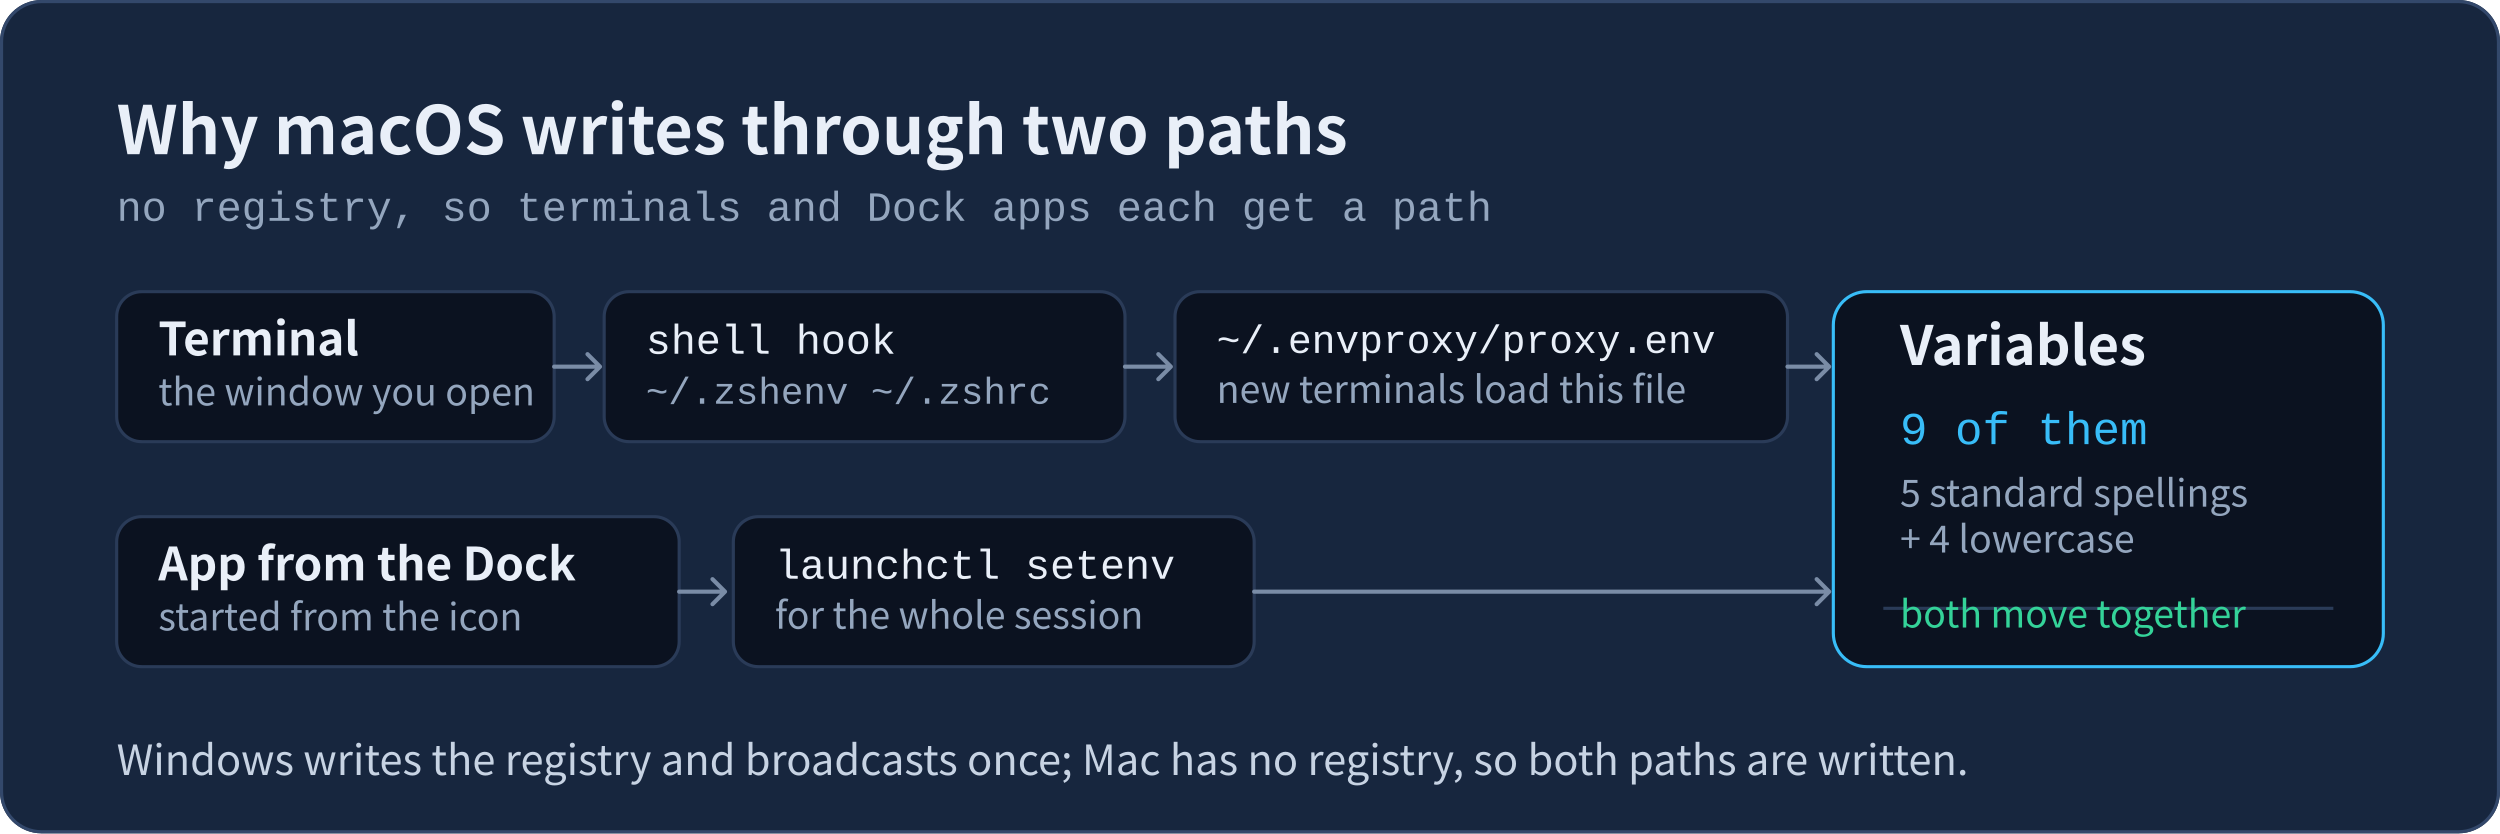
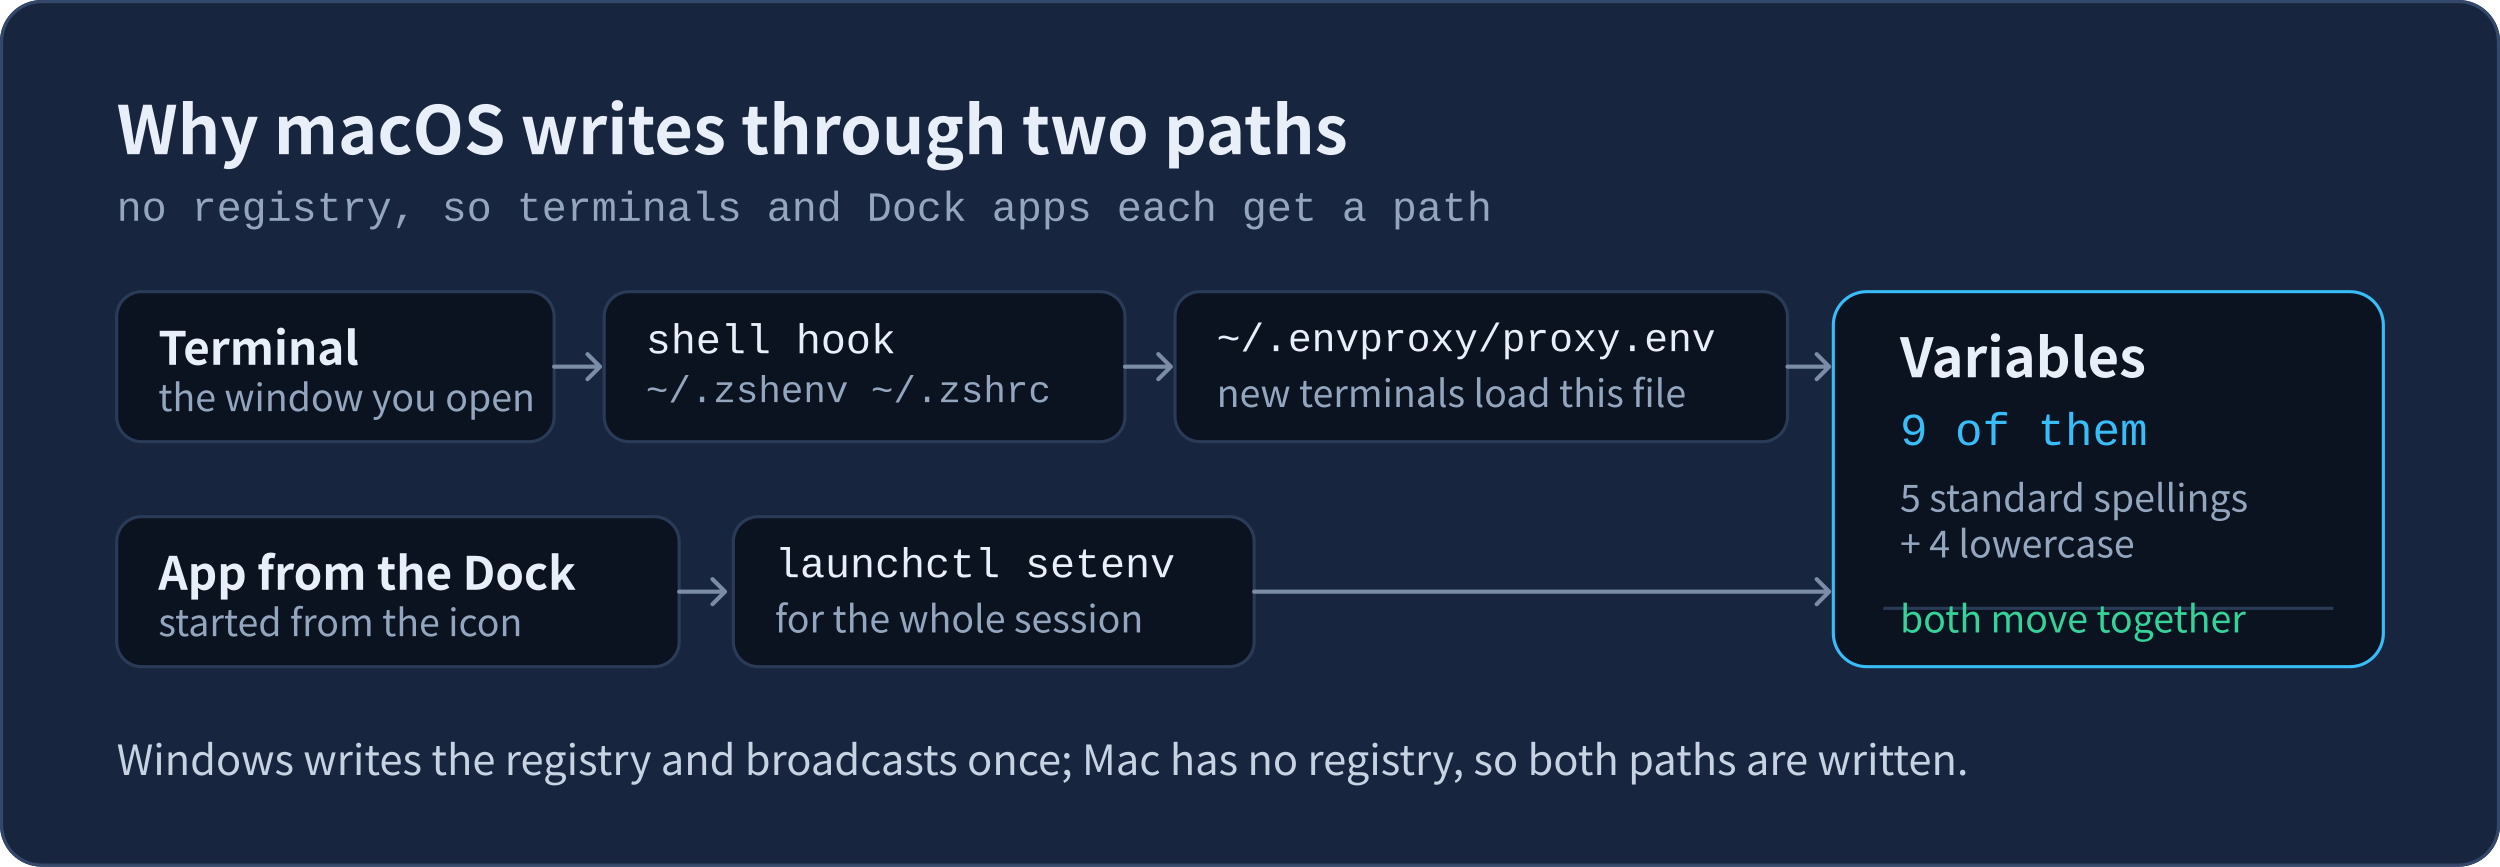
- <svg xmlns="http://www.w3.org/2000/svg" width="1200" height="400" viewBox="0 0 1200 400" role="img" aria-labelledby="macTitle macDesc">
-   <rect width="1200" height="400" rx="20" fill="#17263E" />
-   <rect x="0.75" y="0.75" width="1198.5" height="398.5" rx="19.25" fill="none" stroke="#33486B" stroke-width="1.5" />
-   <g id="heading" font-family="-apple-system, BlinkMacSystemFont, 'Segoe UI', 'PingFang SC', 'Noto Sans CJK SC', sans-serif">
+ <svg xmlns="http://www.w3.org/2000/svg" width="1200" height="416" viewBox="0 0 1200 416" role="img" aria-labelledby="macTitle macDesc" font-family="-apple-system, BlinkMacSystemFont, 'Segoe UI', 'PingFang SC', 'Noto Sans CJK SC', sans-serif">
+   <rect width="1200" height="416" rx="20" fill="#17263E" />
+   <rect x="0.75" y="0.75" width="1198.5" height="414.5" rx="19.25" fill="none" stroke="#33486B" stroke-width="1.5" />
+   <g id="heading">
    <text x="56" y="74" font-size="32" font-weight="700" fill="#E9EFF8">Why macOS writes through two paths</text>
    <text x="56" y="106" font-family="ui-monospace, SFMono-Regular, Menlo, Consolas, 'Liberation Mono', monospace" font-size="20" fill="#94A6BE">no registry, so terminals and Dock apps each get a path</text>
  </g>
-   <g id="terminal-path" font-family="-apple-system, BlinkMacSystemFont, 'Segoe UI', 'PingFang SC', 'Noto Sans CJK SC', sans-serif">
+   <g id="terminal-path">
    <rect x="56" y="140" width="210" height="72" rx="12" fill="#0B1220" stroke="#2A3B58" stroke-width="1.5" />
-     <text x="76" y="170.6" font-size="22" font-weight="700" fill="#E9EFF8">Terminal</text>
-     <text x="76" y="194.6" font-size="18" fill="#94A6BE">the window you open</text>
+     <text x="76" y="165.5" dominant-baseline="central" font-size="22" font-weight="700" fill="#E9EFF8">Terminal</text>
+     <text x="76" y="189.5" dominant-baseline="central" font-size="18" fill="#94A6BE">the window you open</text>
    <rect x="290" y="140" width="250" height="72" rx="12" fill="#0B1220" stroke="#2A3B58" stroke-width="1.5" />
-     <text x="310" y="169.8" font-family="ui-monospace, SFMono-Regular, Menlo, Consolas, 'Liberation Mono', monospace" font-size="20" fill="#E9EFF8">shell hook</text>
-     <text x="310" y="193.8" font-family="ui-monospace, SFMono-Regular, Menlo, Consolas, 'Liberation Mono', monospace" font-size="18" fill="#94A6BE">~/.zshenv  ~/.zshrc</text>
+     <text x="310" y="164.25" dominant-baseline="central" font-family="ui-monospace, SFMono-Regular, Menlo, Consolas, 'Liberation Mono', monospace" font-size="20" fill="#E9EFF8">shell hook</text>
+     <text x="310" y="188.25" dominant-baseline="central" font-family="ui-monospace, SFMono-Regular, Menlo, Consolas, 'Liberation Mono', monospace" font-size="18" fill="#94A6BE">~/.zshenv  ~/.zshrc</text>
    <rect x="564" y="140" width="294" height="72" rx="12" fill="#0B1220" stroke="#2A3B58" stroke-width="1.5" />
-     <text x="584" y="169.4" font-family="ui-monospace, SFMono-Regular, Menlo, Consolas, 'Liberation Mono', monospace" font-size="19" fill="#E9EFF8">~/.envproxy/proxy.env</text>
-     <text x="584" y="193.4" font-size="18" fill="#94A6BE">new terminals load this file</text>
+     <text x="584" y="163.5" dominant-baseline="central" font-family="ui-monospace, SFMono-Regular, Menlo, Consolas, 'Liberation Mono', monospace" font-size="19" fill="#E9EFF8">~/.envproxy/proxy.env</text>
+     <text x="584" y="187.5" dominant-baseline="central" font-size="18" fill="#94A6BE">new terminals load this file</text>
  </g>
-   <g id="dock-path" font-family="-apple-system, BlinkMacSystemFont, 'Segoe UI', 'PingFang SC', 'Noto Sans CJK SC', sans-serif">
+   <g id="dock-path">
    <rect x="56" y="248" width="270" height="72" rx="12" fill="#0B1220" stroke="#2A3B58" stroke-width="1.5" />
-     <text x="76" y="278.6" font-size="22" font-weight="700" fill="#E9EFF8">App from the Dock</text>
-     <text x="76" y="302.6" font-size="18" fill="#94A6BE">started from the icon</text>
+     <text x="76" y="273.5" dominant-baseline="central" font-size="22" font-weight="700" fill="#E9EFF8">App from the Dock</text>
+     <text x="76" y="297.5" dominant-baseline="central" font-size="18" fill="#94A6BE">started from the icon</text>
    <rect x="352" y="248" width="250" height="72" rx="12" fill="#0B1220" stroke="#2A3B58" stroke-width="1.5" />
-     <text x="372" y="277.8" font-family="ui-monospace, SFMono-Regular, Menlo, Consolas, 'Liberation Mono', monospace" font-size="20" fill="#E9EFF8">launchctl setenv</text>
-     <text x="372" y="301.8" font-size="18" fill="#94A6BE">for the whole session</text>
+     <text x="372" y="271.75" dominant-baseline="central" font-family="ui-monospace, SFMono-Regular, Menlo, Consolas, 'Liberation Mono', monospace" font-size="20" fill="#E9EFF8">launchctl setenv</text>
+     <text x="372" y="295.75" dominant-baseline="central" font-size="18" fill="#94A6BE">for the whole session</text>
  </g>
  <g id="arrows" fill="none" stroke="#7A8CA6" stroke-width="2" stroke-linecap="round" stroke-linejoin="round">
    <path d="M266 176H288M282 170L288 176L282 182" />
    <path d="M540 176H562M556 170L562 176L556 182" />
    <path d="M858 176H878M872 170L878 176L872 182" />
    <path d="M326 284H348M342 278L348 284L342 290" />
    <path d="M602 284H878M872 278L878 284L872 290" />
  </g>
-   <g id="variables" font-family="-apple-system, BlinkMacSystemFont, 'Segoe UI', 'PingFang SC', 'Noto Sans CJK SC', sans-serif">
+   <g id="variables">
    <rect x="880" y="140" width="264" height="180" rx="16" fill="#0B1220" stroke="#38BDF8" stroke-width="1.5" />
-     <text x="912" y="175.2" font-size="26" font-weight="700" fill="#E9EFF8">Variables</text>
-     <text x="912" y="213.2" font-family="ui-monospace, SFMono-Regular, Menlo, Consolas, 'Liberation Mono', monospace" font-size="22" fill="#38BDF8">9 of them</text>
-     <text x="912" y="243.2" font-size="18" fill="#94A6BE">5 standard spellings</text>
-     <text x="912" y="265.2" font-size="18" fill="#94A6BE">+ 4 lowercase</text>
+     <text x="912" y="169.75" dominant-baseline="central" font-size="26" font-weight="700" fill="#E9EFF8">Variables</text>
+     <text x="912" y="207.75" dominant-baseline="central" font-family="ui-monospace, SFMono-Regular, Menlo, Consolas, 'Liberation Mono', monospace" font-size="22" fill="#38BDF8">9 of them</text>
+     <text x="912" y="237.75" dominant-baseline="central" font-size="18" fill="#94A6BE">5 standard spellings</text>
+     <text x="912" y="259.75" dominant-baseline="central" font-size="18" fill="#94A6BE">+ 4 lowercase</text>
    <path d="M904 292H1120" fill="none" stroke="#2A3B58" stroke-width="1.5" />
-     <text x="912" y="301.2" font-size="18" fill="#34D399">both move together</text>
+     <text x="912" y="295.75" dominant-baseline="central" font-size="18" fill="#34D399">both move together</text>
  </g>
-   <text x="56" y="372" font-family="-apple-system, BlinkMacSystemFont, 'Segoe UI', 'PingFang SC', 'Noto Sans CJK SC', sans-serif" font-size="20" fill="#C7D3E3">Windows writes the registry and broadcasts once; Mac has no registry, so both paths are written.</text>
+   <text x="56" y="372" font-size="20" fill="#C7D3E3">Windows writes the registry and broadcasts once; Mac has no registry, so both paths are written.</text>
</svg>
